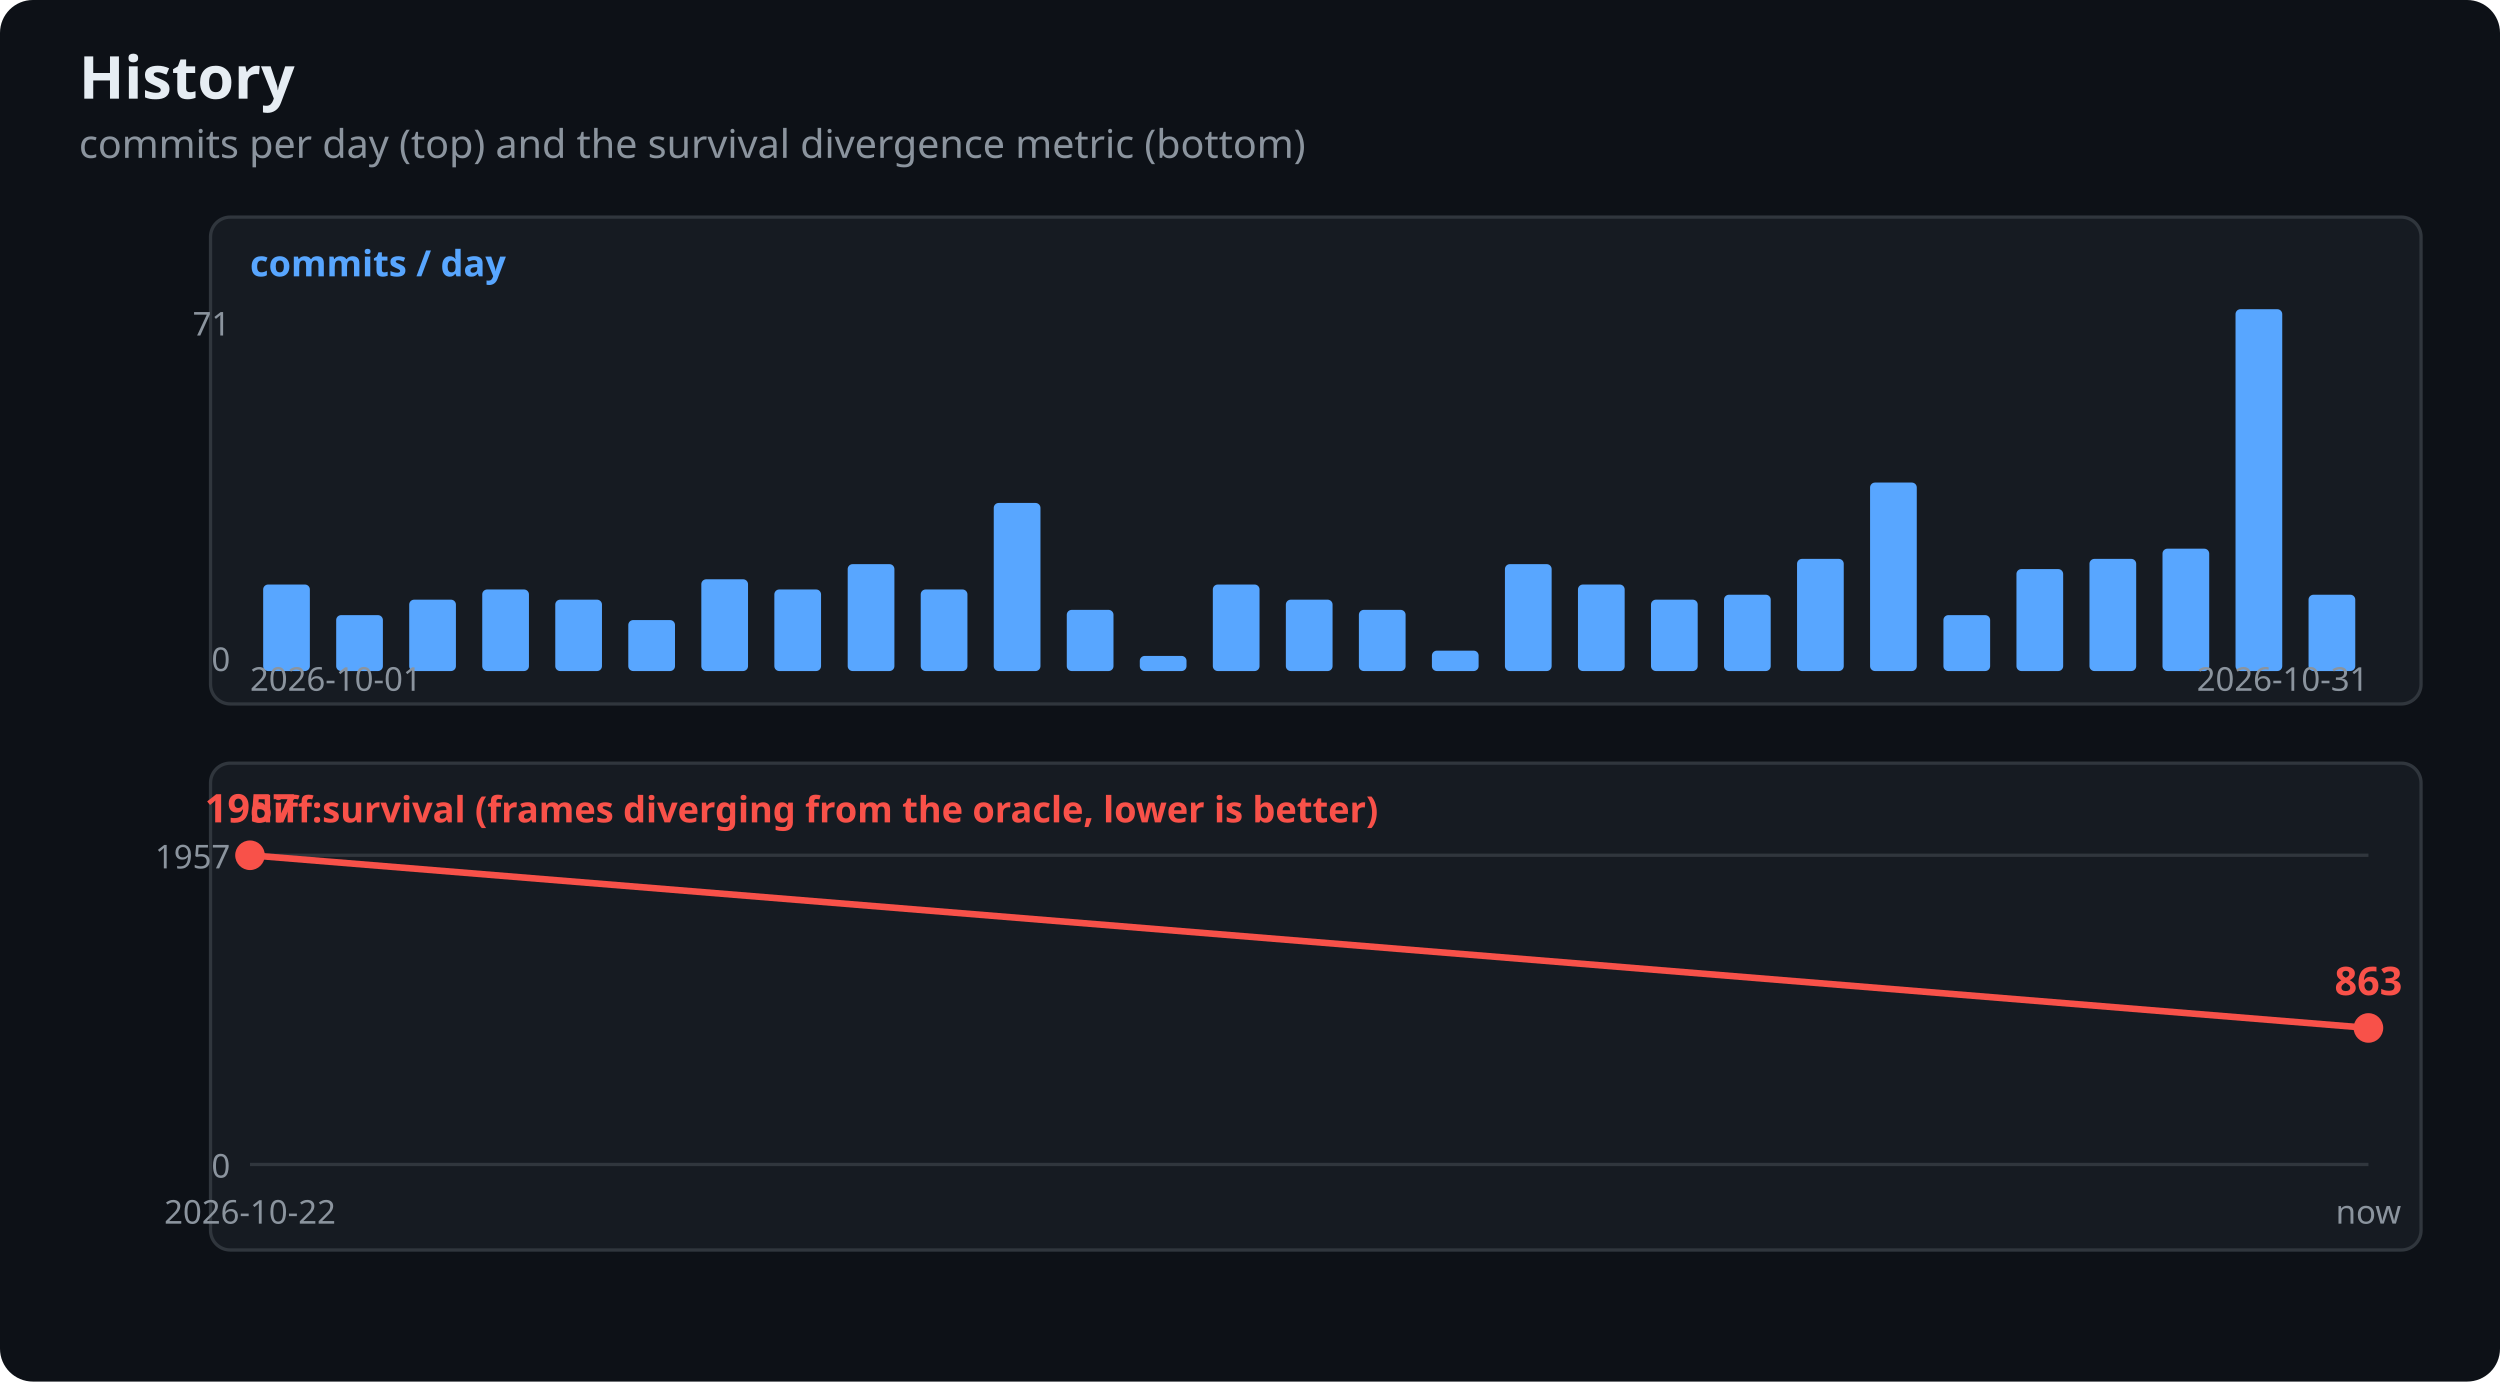
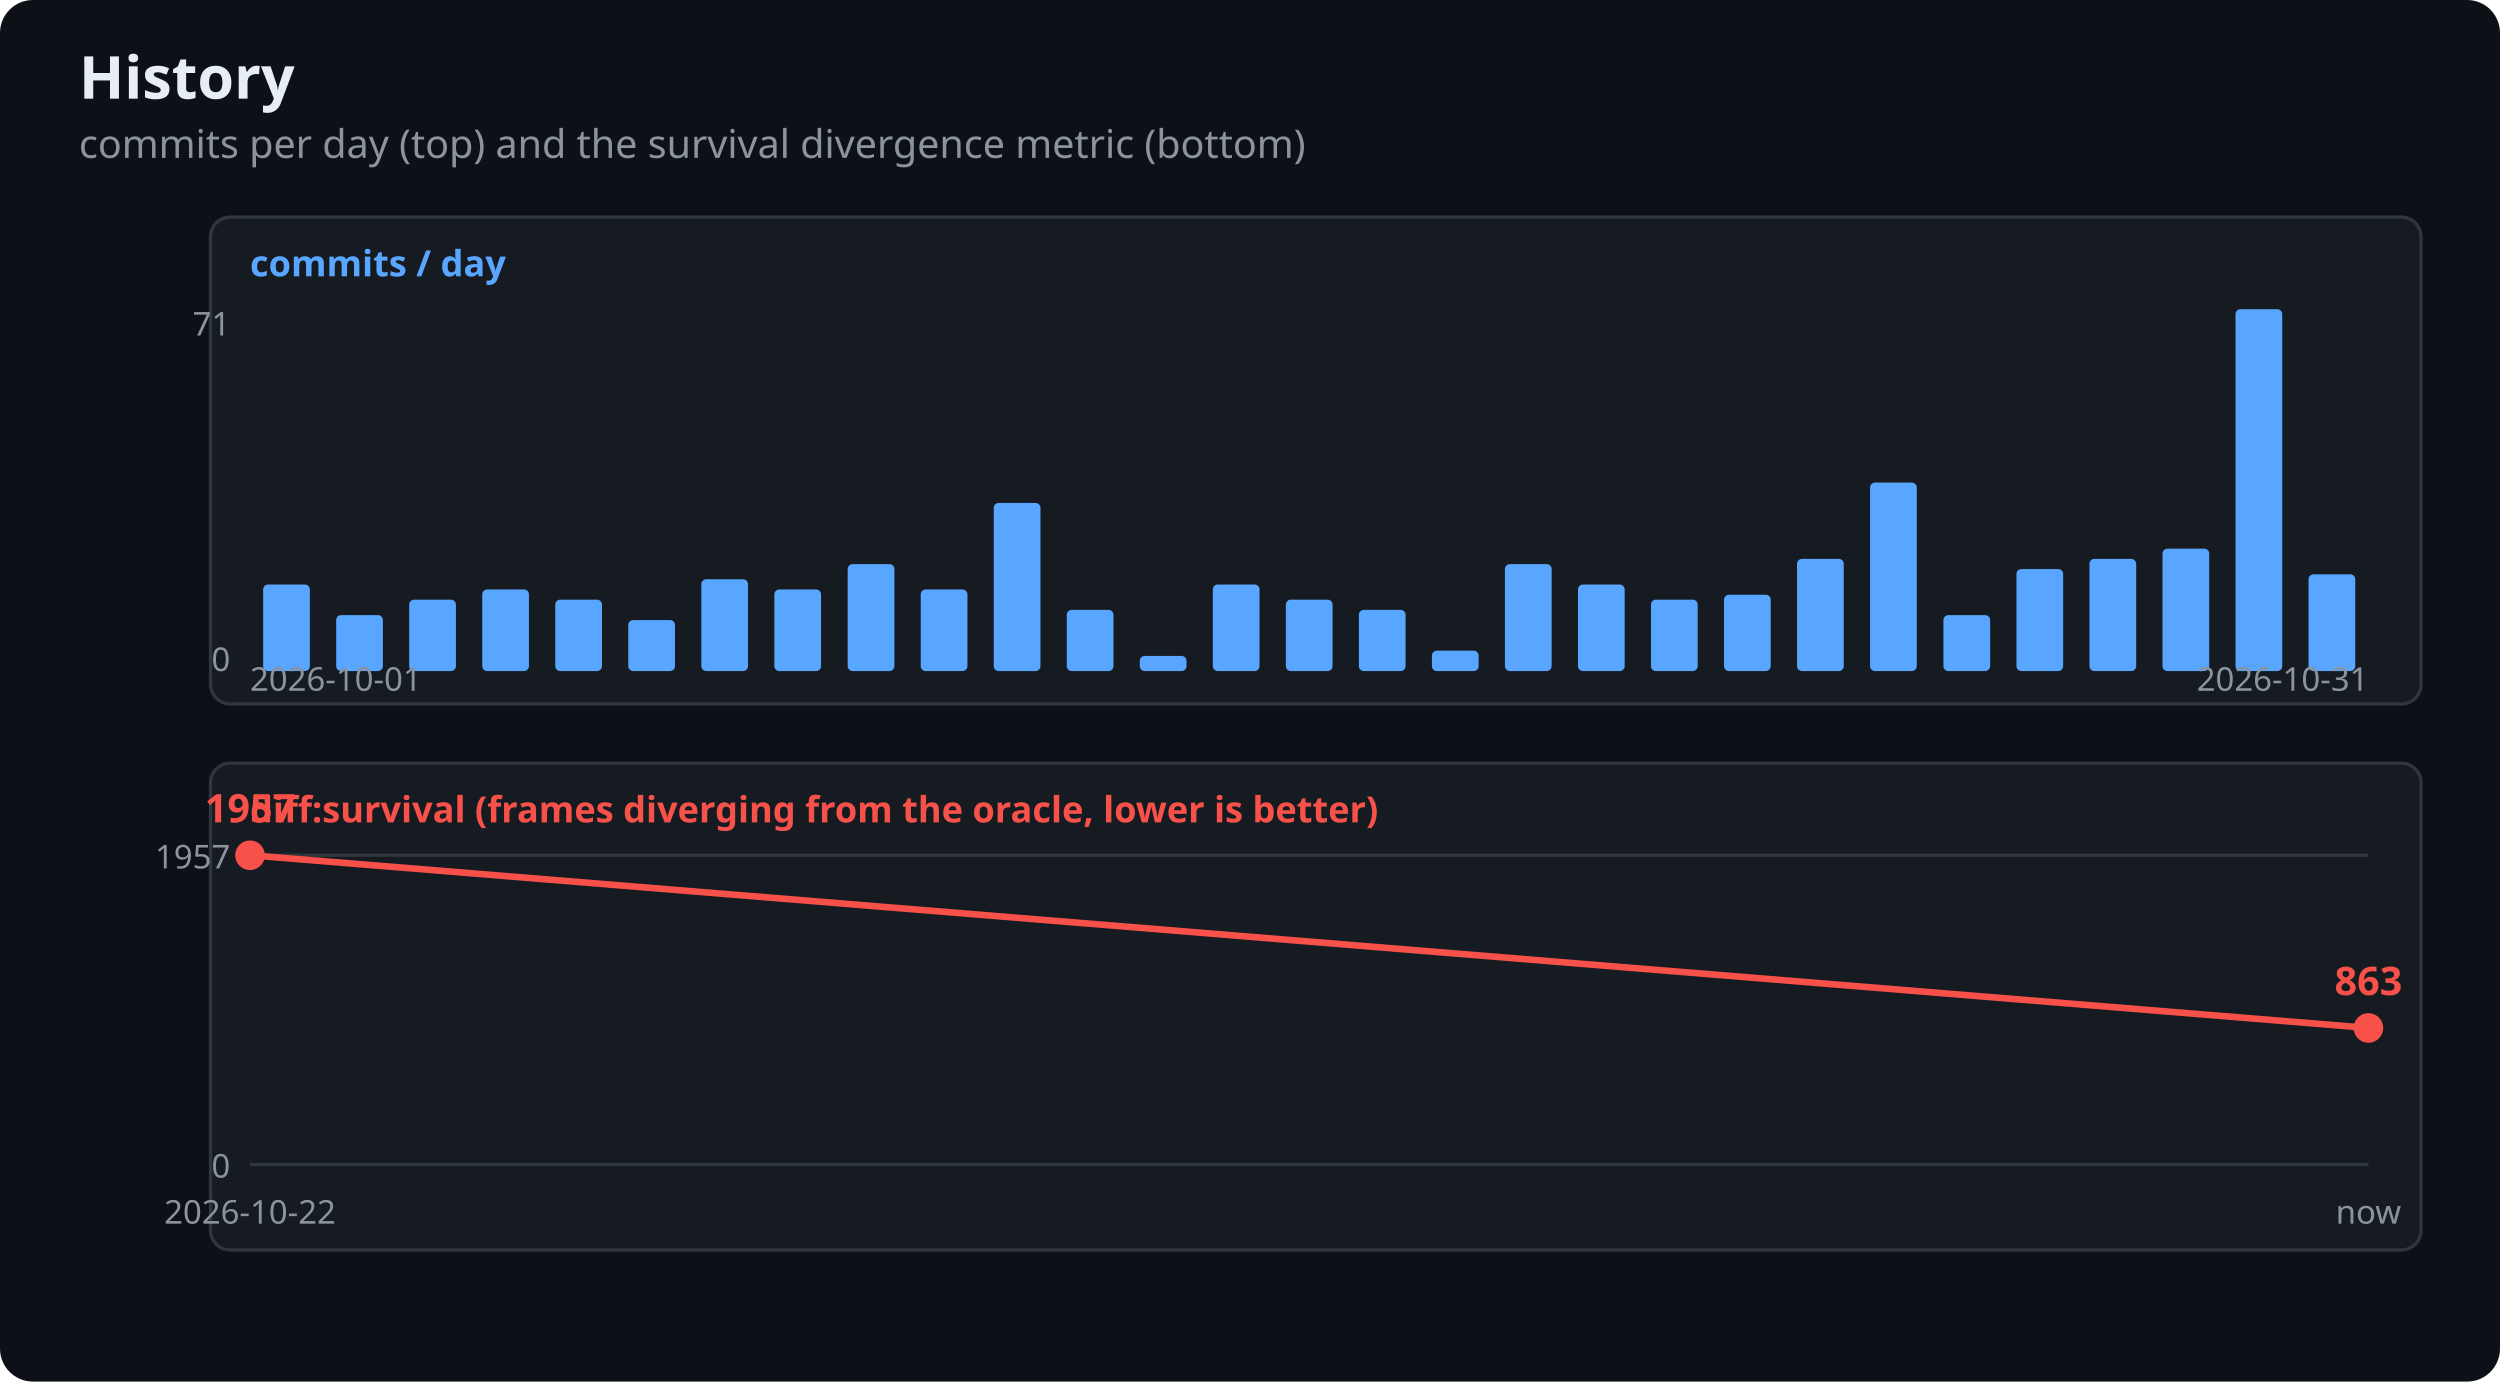
<svg xmlns="http://www.w3.org/2000/svg" width="760" height="420" viewBox="0 0 760 420" font-family="Segoe UI,Ubuntu,sans-serif">
  <rect width="760" height="420" rx="10" fill="#0d1117" />
  <text x="24" y="30" fill="#e6edf3" font-size="18" font-weight="600">History</text>
  <text x="24" y="48" fill="#8b949e" font-size="12">commits per day (top) and the survival divergence metric (bottom)</text>
  <rect x="64" y="66" width="672" height="148" fill="#161b22" stroke="#30363d" rx="6" />
  <text x="76" y="84" fill="#58a6ff" font-size="11" font-weight="600">commits / day</text>
  <rect x="80.0" y="177.7" width="14.2" height="26.3" fill="#58a6ff" rx="1.5" />
  <rect x="102.2" y="187.0" width="14.2" height="17.0" fill="#58a6ff" rx="1.5" />
  <rect x="124.4" y="182.3" width="14.2" height="21.7" fill="#58a6ff" rx="1.5" />
  <rect x="146.6" y="179.2" width="14.2" height="24.8" fill="#58a6ff" rx="1.5" />
  <rect x="168.8" y="182.3" width="14.2" height="21.7" fill="#58a6ff" rx="1.5" />
  <rect x="191.0" y="188.5" width="14.2" height="15.5" fill="#58a6ff" rx="1.5" />
  <rect x="213.2" y="176.1" width="14.2" height="27.9" fill="#58a6ff" rx="1.5" />
  <rect x="235.4" y="179.2" width="14.2" height="24.8" fill="#58a6ff" rx="1.5" />
  <rect x="257.7" y="171.5" width="14.2" height="32.5" fill="#58a6ff" rx="1.5" />
  <rect x="279.9" y="179.2" width="14.2" height="24.8" fill="#58a6ff" rx="1.5" />
  <rect x="302.1" y="152.9" width="14.2" height="51.1" fill="#58a6ff" rx="1.5" />
  <rect x="324.3" y="185.4" width="14.2" height="18.6" fill="#58a6ff" rx="1.5" />
  <rect x="346.5" y="199.4" width="14.2" height="4.6" fill="#58a6ff" rx="1.5" />
  <rect x="368.7" y="177.7" width="14.2" height="26.3" fill="#58a6ff" rx="1.5" />
  <rect x="390.9" y="182.3" width="14.2" height="21.7" fill="#58a6ff" rx="1.5" />
  <rect x="413.1" y="185.4" width="14.2" height="18.6" fill="#58a6ff" rx="1.5" />
  <rect x="435.3" y="197.8" width="14.2" height="6.2" fill="#58a6ff" rx="1.5" />
  <rect x="457.5" y="171.5" width="14.2" height="32.5" fill="#58a6ff" rx="1.5" />
  <rect x="479.7" y="177.7" width="14.2" height="26.3" fill="#58a6ff" rx="1.5" />
  <rect x="501.9" y="182.3" width="14.2" height="21.7" fill="#58a6ff" rx="1.5" />
  <rect x="524.1" y="180.8" width="14.2" height="23.2" fill="#58a6ff" rx="1.5" />
  <rect x="546.3" y="169.9" width="14.2" height="34.1" fill="#58a6ff" rx="1.5" />
  <rect x="568.5" y="146.7" width="14.2" height="57.3" fill="#58a6ff" rx="1.5" />
  <rect x="590.8" y="187.0" width="14.2" height="17.0" fill="#58a6ff" rx="1.5" />
  <rect x="613.0" y="173.0" width="14.2" height="31.0" fill="#58a6ff" rx="1.5" />
  <rect x="635.2" y="169.9" width="14.2" height="34.1" fill="#58a6ff" rx="1.5" />
  <rect x="657.4" y="166.8" width="14.2" height="37.2" fill="#58a6ff" rx="1.5" />
  <rect x="679.6" y="94.0" width="14.2" height="110.0" fill="#58a6ff" rx="1.5" />
-   <rect x="701.8" y="180.8" width="14.2" height="23.2" fill="#58a6ff" rx="1.5" />
+   <rect x="701.8" y="174.6" width="14.2" height="29.4" fill="#58a6ff" rx="1.5" />
  <text x="70" y="102" fill="#8b949e" font-size="10" text-anchor="end">71</text>
  <text x="70" y="204" fill="#8b949e" font-size="10" text-anchor="end">0</text>
  <text x="76" y="210" fill="#8b949e" font-size="10">2026-10-01</text>
  <text x="720" y="210" fill="#8b949e" font-size="10" text-anchor="end">2026-10-31</text>
  <rect x="64" y="232" width="672" height="148" fill="#161b22" stroke="#30363d" rx="6" />
  <text x="76" y="250" fill="#f85149" font-size="11" font-weight="600">diff:survival (frames diverging from the oracle, lower is better)</text>
  <line x1="76" y1="354.0" x2="720" y2="354.0" stroke="#30363d" stroke-width="1" />
  <text x="70" y="358.0" fill="#8b949e" font-size="10" text-anchor="end">0</text>
  <line x1="76" y1="260.0" x2="720" y2="260.0" stroke="#30363d" stroke-width="1" />
  <text x="70" y="264.0" fill="#8b949e" font-size="10" text-anchor="end">1957</text>
  <circle cx="76.0" cy="260.0" r="4.5" fill="#f85149" />
  <text x="76.0" y="250.0" fill="#f85149" font-size="12" font-weight="600" text-anchor="middle">1957</text>
  <text x="76.0" y="372" fill="#8b949e" font-size="10" text-anchor="middle">2026-10-22</text>
  <circle cx="720.0" cy="312.5" r="4.5" fill="#f85149" />
  <text x="720.0" y="302.5" fill="#f85149" font-size="12" font-weight="600" text-anchor="middle">863</text>
  <text x="720.0" y="372" fill="#8b949e" font-size="10" text-anchor="middle">now</text>
  <polyline points="76.0,260.0 720.0,312.5" fill="none" stroke="#f85149" stroke-width="2" />
</svg>
